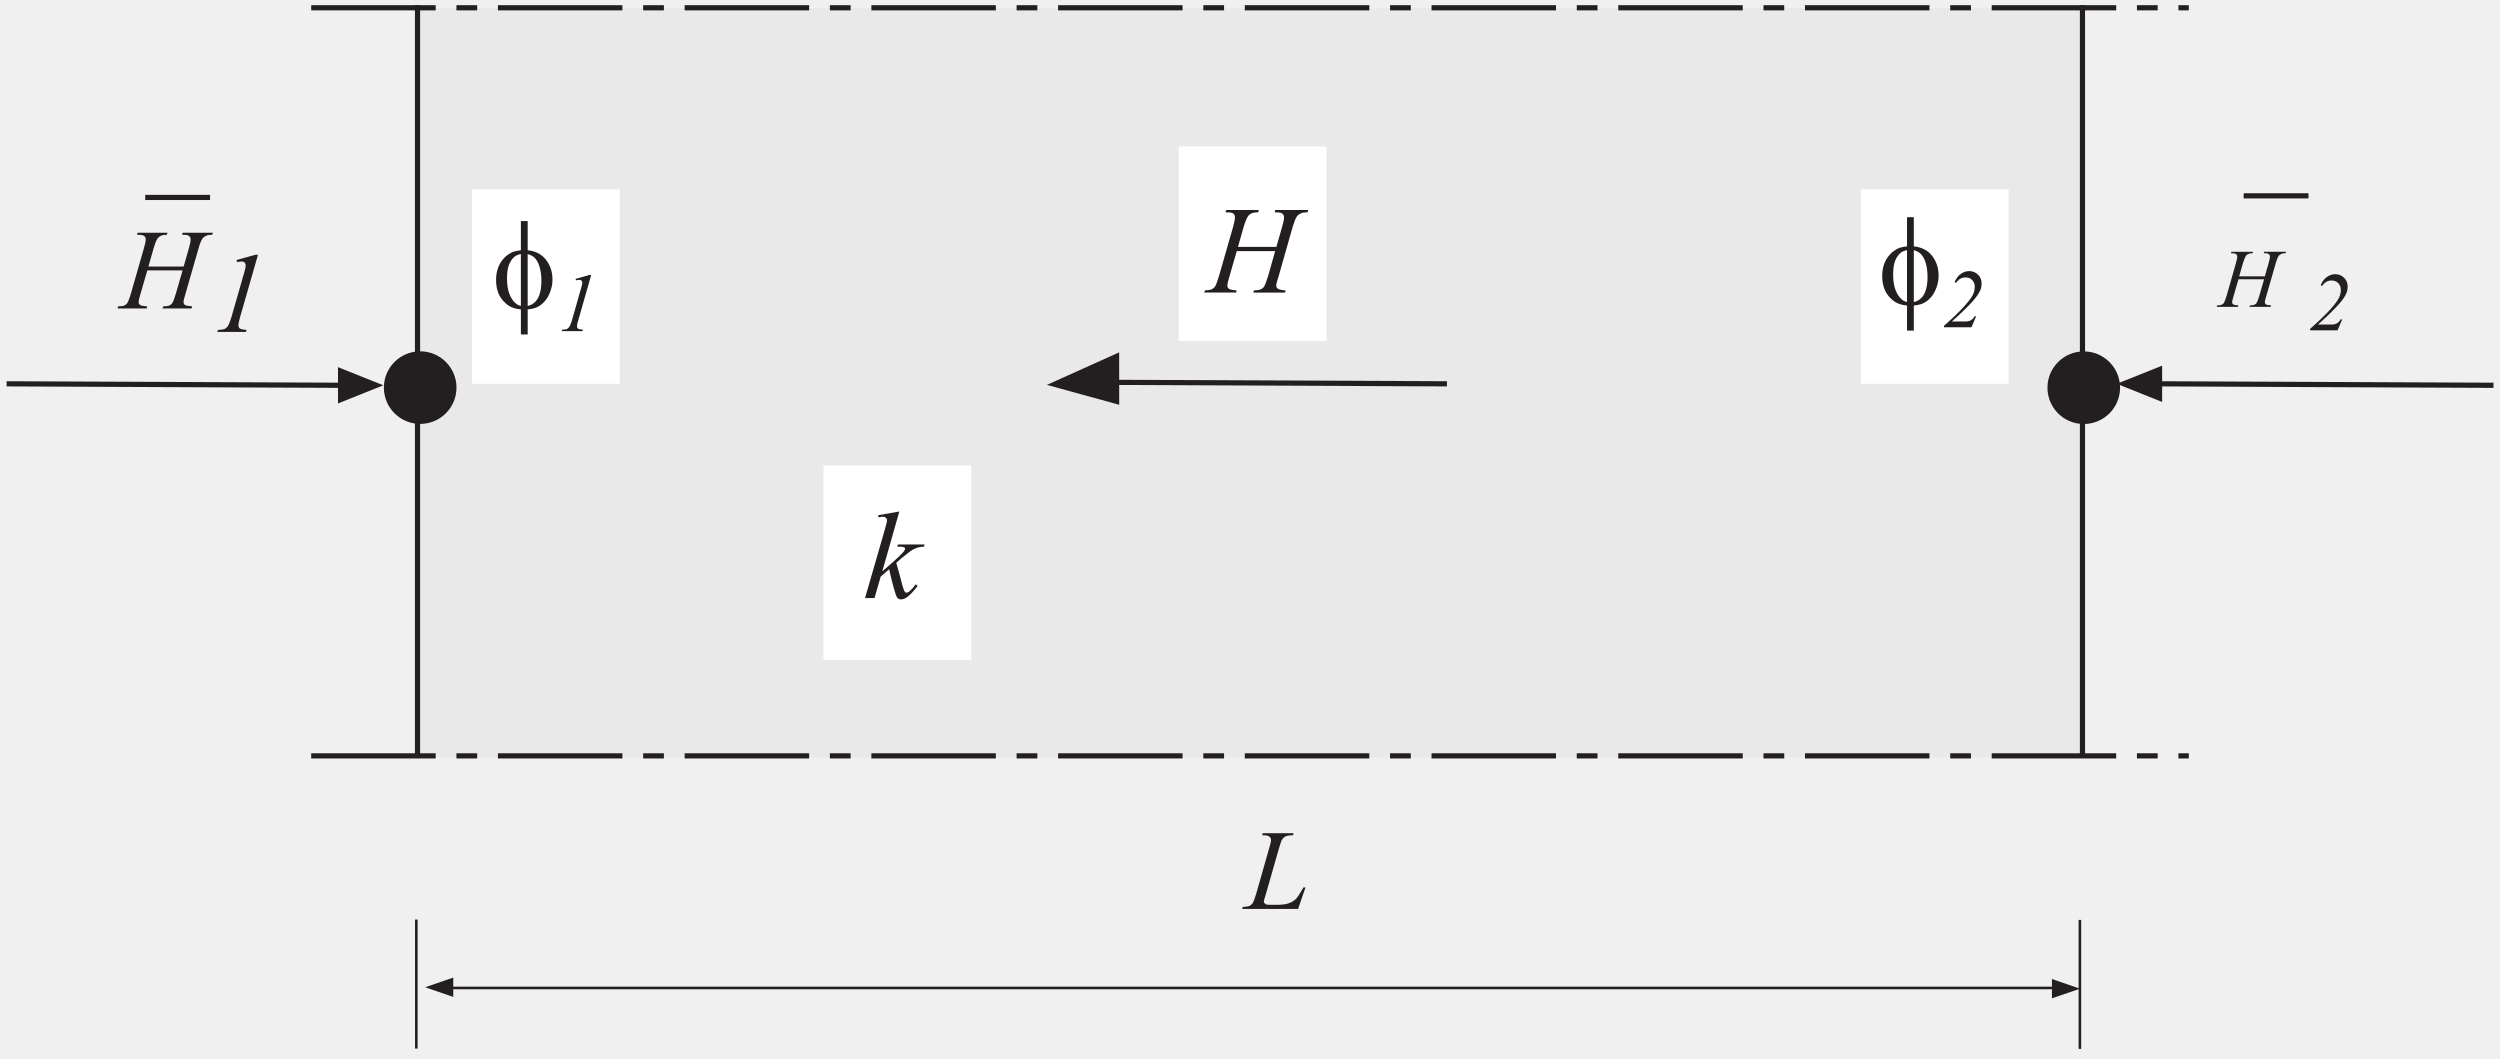
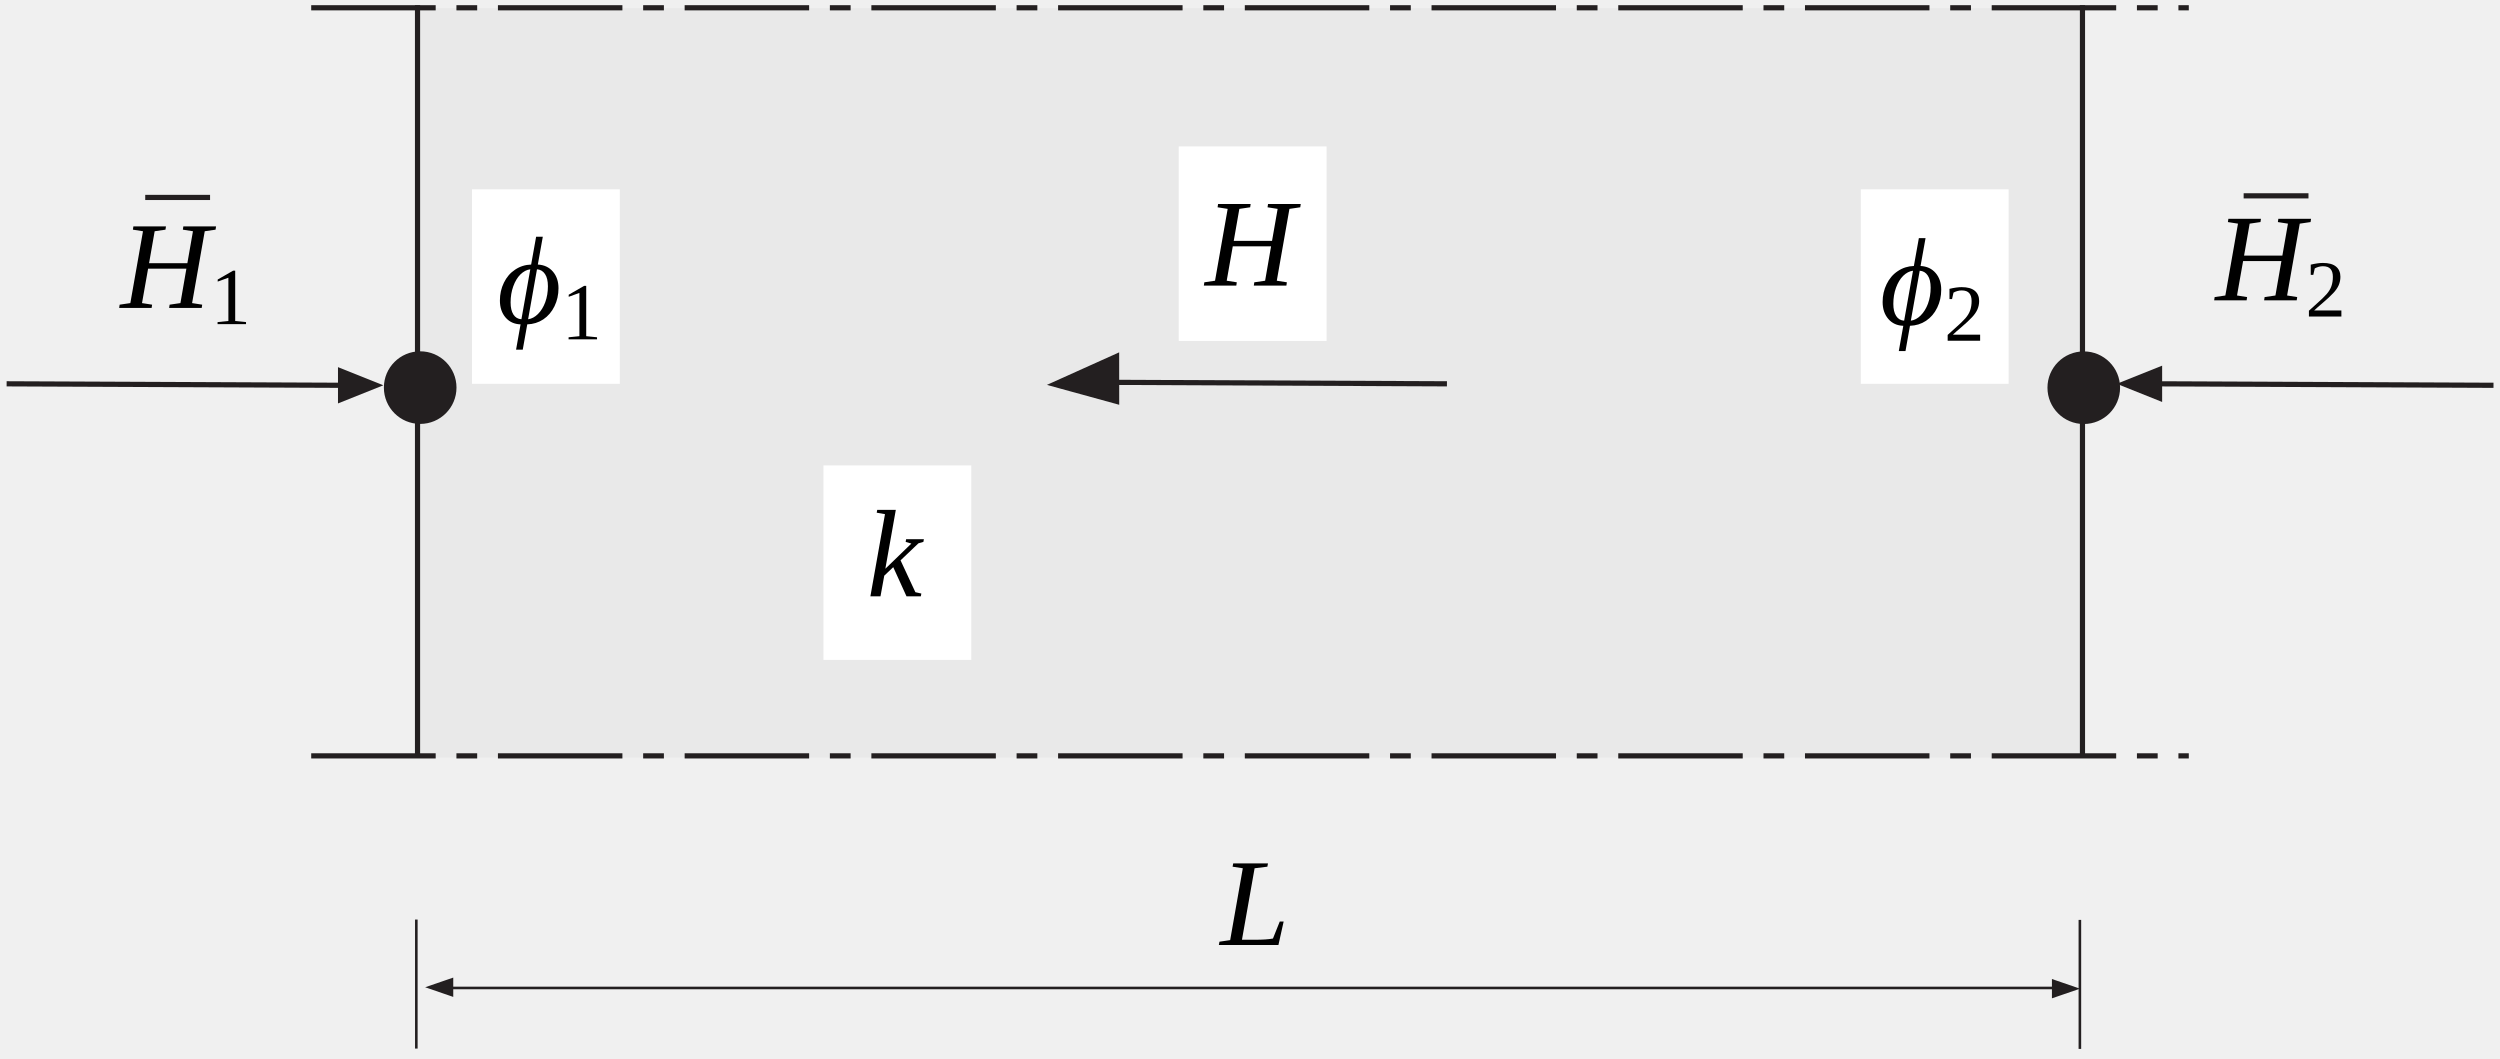
<svg xmlns="http://www.w3.org/2000/svg" version="1.1" id="svg1" width="321.333" height="136" viewBox="0 0 321.333 136">
  <defs id="defs1" />
  <g id="g1">
    <path id="path1" d="M 405,1012.17 H 2005 V 289.668 H 405 v 722.502" style="fill:#e9e9e9;fill-opacity:1;fill-rule:nonzero;stroke:none" transform="matrix(0.1333333,0,0,-0.1333333,0,136)" />
    <path id="path2" d="m 1793.81,837.5 h 142.5 V 650 h -142.5 v 187.5" style="fill:#ffffff;fill-opacity:1;fill-rule:nonzero;stroke:none" transform="matrix(0.1333333,0,0,-0.1333333,0,136)" />
    <path id="path3" d="m 1136.31,878.84 h 142.5 v -187.5 h -142.5 v 187.5" style="fill:#ffffff;fill-opacity:1;fill-rule:nonzero;stroke:none" transform="matrix(0.1333333,0,0,-0.1333333,0,136)" />
    <path id="path4" d="m 793.809,571.34 h 142.5 v -187.5 h -142.5 v 187.5" style="fill:#ffffff;fill-opacity:1;fill-rule:nonzero;stroke:none" transform="matrix(0.1333333,0,0,-0.1333333,0,136)" />
    <path id="path5" d="M 455,837.5 H 597.5 V 650 H 455 v 187.5" style="fill:#ffffff;fill-opacity:1;fill-rule:nonzero;stroke:none" transform="matrix(0.1333333,0,0,-0.1333333,0,136)" />
    <path id="path6" d="M 2005,133.227 V 8.852" style="fill:none;stroke:#231f20;stroke-width:2.5;stroke-linecap:butt;stroke-linejoin:miter;stroke-miterlimit:3.864;stroke-dasharray:none;stroke-opacity:1" transform="matrix(0.1333333,0,0,-0.1333333,0,136)" />
    <path id="path7" d="M 401.336,133.551 V 9.176" style="fill:none;stroke:#231f20;stroke-width:2.5;stroke-linecap:butt;stroke-linejoin:miter;stroke-miterlimit:3.864;stroke-dasharray:none;stroke-opacity:1" transform="matrix(0.1333333,0,0,-0.1333333,0,136)" />
    <path id="path8" d="M 435,67.602 H 1980" style="fill:none;stroke:#231f20;stroke-width:2.5;stroke-linecap:butt;stroke-linejoin:miter;stroke-miterlimit:3.864;stroke-dasharray:none;stroke-opacity:1" transform="matrix(0.1333333,0,0,-0.1333333,0,136)" />
    <path id="path9" d="m 435.688,60.727 -22,7.566 22,7.559 z" style="fill:#231f20;fill-opacity:1;fill-rule:nonzero;stroke:#231f20;stroke-width:2.5;stroke-linecap:butt;stroke-linejoin:miter;stroke-miterlimit:3.864;stroke-dasharray:none;stroke-opacity:1" transform="matrix(0.1333333,0,0,-0.1333333,0,136)" />
    <path id="path10" d="m 1979.31,74.477 22,-7.562 -22,-7.559 z" style="fill:#231f20;fill-opacity:1;fill-rule:nonzero;stroke:#231f20;stroke-width:2.5;stroke-linecap:butt;stroke-linejoin:miter;stroke-miterlimit:3.864;stroke-dasharray:none;stroke-opacity:1" transform="matrix(0.1333333,0,0,-0.1333333,0,136)" />
-     <path id="path11" d="m 2.695,-4.042 h 3.398 l 0.516,-1.805 c 0.105,-0.352 0.152,-0.621 0.152,-0.809 0,-0.105 -0.012,-0.176 -0.07,-0.246 -0.047,-0.059 -0.105,-0.117 -0.199,-0.152 -0.094,-0.035 -0.27,-0.047 -0.551,-0.047 l 0.059,-0.199 H 8.917 l -0.07,0.199 c -0.258,0 -0.434,0.023 -0.551,0.082 -0.176,0.07 -0.305,0.176 -0.387,0.281 -0.117,0.176 -0.246,0.48 -0.363,0.891 l -1.301,4.523 c -0.105,0.328 -0.164,0.574 -0.164,0.715 0,0.129 0.059,0.211 0.141,0.281 0.105,0.059 0.34,0.105 0.691,0.129 L 6.855,9.984375e-4 H 4.054 L 4.124,-0.198 c 0.293,-0.012 0.48,-0.035 0.562,-0.07 0.141,-0.07 0.258,-0.152 0.305,-0.246 0.105,-0.141 0.211,-0.457 0.352,-0.914 L 5.988,-3.667 H 2.589 l -0.68,2.344 c -0.094,0.328 -0.152,0.562 -0.152,0.715 0,0.129 0.047,0.211 0.141,0.281 0.094,0.059 0.328,0.105 0.68,0.129 L 2.531,9.984375e-4 h -2.813 l 0.059,-0.199 c 0.293,-0.012 0.48,-0.035 0.574,-0.07 0.141,-0.07 0.246,-0.152 0.305,-0.246 0.105,-0.152 0.211,-0.457 0.352,-0.914 l 1.266,-4.418 c 0.105,-0.363 0.164,-0.621 0.164,-0.809 0,-0.105 -0.023,-0.176 -0.07,-0.246 -0.047,-0.059 -0.117,-0.117 -0.211,-0.152 -0.094,-0.035 -0.281,-0.047 -0.563,-0.047 l 0.07,-0.199 h 2.871 l -0.059,0.199 c -0.234,0 -0.422,0.023 -0.539,0.082 -0.164,0.07 -0.281,0.164 -0.363,0.281 -0.105,0.152 -0.234,0.457 -0.363,0.891 z M 13.259,-5.173 11.525,0.862 c -0.094,0.352 -0.152,0.598 -0.152,0.762 0,0.129 0.047,0.234 0.129,0.305 0.105,0.07 0.316,0.117 0.656,0.141 l -0.059,0.199 H 9.333 l 0.082,-0.199 c 0.281,-0.012 0.48,-0.035 0.574,-0.07 0.152,-0.059 0.258,-0.152 0.34,-0.258 0.117,-0.164 0.234,-0.469 0.363,-0.879 l 1.242,-4.336 c 0.07,-0.27 0.117,-0.41 0.117,-0.457 0.012,-0.059 0.023,-0.129 0.023,-0.199 0,-0.129 -0.035,-0.223 -0.094,-0.293 -0.082,-0.07 -0.164,-0.105 -0.293,-0.105 -0.082,0 -0.234,0.023 -0.434,0.059 l -0.07,-0.199 1.816,-0.504 z M 113.525,57.889 h -5.402 l 0.082,-0.199 c 0.281,-0.012 0.48,-0.035 0.574,-0.07 0.152,-0.059 0.258,-0.152 0.34,-0.246 0.105,-0.164 0.223,-0.469 0.352,-0.891 l 1.266,-4.453 c 0.117,-0.363 0.176,-0.633 0.176,-0.797 0,-0.141 -0.059,-0.246 -0.164,-0.316 -0.094,-0.082 -0.27,-0.129 -0.551,-0.129 -0.059,0 -0.105,0 -0.141,0 l 0.059,-0.199 h 2.965 l -0.035,0.199 c -0.34,0 -0.574,0.035 -0.715,0.105 -0.141,0.059 -0.258,0.164 -0.352,0.316 -0.07,0.094 -0.164,0.398 -0.316,0.902 l -1.277,4.465 c -0.105,0.305 -0.164,0.504 -0.164,0.621 0,0.07 0.059,0.152 0.164,0.223 0.047,0.047 0.188,0.07 0.41,0.07 h 0.715 c 0.516,0 0.938,-0.059 1.242,-0.199 0.223,-0.082 0.434,-0.234 0.621,-0.422 0.094,-0.117 0.27,-0.375 0.527,-0.809 l 0.141,-0.246 h 0.199 z m 0,0" style="fill:#231f20;fill-opacity:1;fill-rule:nonzero;stroke:none" aria-label="H&#10;1&#10;L" transform="matrix(1.333333,0,0,1.333333,15.4812,39.6432)" />
    <path id="path12" d="M 300,1012.5 H 2110" style="fill:none;stroke:#231f20;stroke-width:5;stroke-linecap:butt;stroke-linejoin:miter;stroke-miterlimit:3.864;stroke-dasharray:120, 20, 20, 20;stroke-dashoffset:0;stroke-opacity:1" transform="matrix(0.1333333,0,0,-0.1333333,0,136)" />
    <path id="path13" d="M 300,291.34 H 2110" style="fill:none;stroke:#231f20;stroke-width:5;stroke-linecap:butt;stroke-linejoin:miter;stroke-miterlimit:3.864;stroke-dasharray:120, 20, 20, 20;stroke-dashoffset:0;stroke-opacity:1" transform="matrix(0.1333333,0,0,-0.1333333,0,136)" />
    <path id="path14" d="m 1975,646.25 c 0,18.641 15.11,33.75 33.75,33.75 18.64,0 33.75,-15.109 33.75,-33.75 0,-18.641 -15.11,-33.75 -33.75,-33.75 -18.64,0 -33.75,15.109 -33.75,33.75" style="fill:#231f20;fill-opacity:1;fill-rule:nonzero;stroke:none" transform="matrix(0.1333333,0,0,-0.1333333,0,136)" />
    <path id="path15" d="m 1975,646.25 c 0,18.641 15.11,33.75 33.75,33.75 18.64,0 33.75,-15.109 33.75,-33.75 0,-18.641 -15.11,-33.75 -33.75,-33.75 -18.64,0 -33.75,15.109 -33.75,33.75 z" style="fill:none;stroke:#231f20;stroke-width:2.5;stroke-linecap:butt;stroke-linejoin:miter;stroke-miterlimit:3.864;stroke-dasharray:none;stroke-opacity:1" transform="matrix(0.1333333,0,0,-0.1333333,0,136)" />
    <path id="path16" d="m 371.309,646.34 c 0,18.64 15.109,33.75 33.75,33.75 18.636,0 33.75,-15.11 33.75,-33.75 0,-18.641 -15.114,-33.75 -33.75,-33.75 -18.641,0 -33.75,15.109 -33.75,33.75" style="fill:#231f20;fill-opacity:1;fill-rule:nonzero;stroke:none" transform="matrix(0.1333333,0,0,-0.1333333,0,136)" />
    <path id="path17" d="m 371.309,646.34 c 0,18.64 15.109,33.75 33.75,33.75 18.636,0 33.75,-15.11 33.75,-33.75 0,-18.641 -15.114,-33.75 -33.75,-33.75 -18.641,0 -33.75,15.109 -33.75,33.75 z" style="fill:none;stroke:#231f20;stroke-width:2.5;stroke-linecap:butt;stroke-linejoin:miter;stroke-miterlimit:3.864;stroke-dasharray:none;stroke-opacity:1" transform="matrix(0.1333333,0,0,-0.1333333,0,136)" />
    <path id="path18" d="M 402.5,1015 V 292.5" style="fill:none;stroke:#231f20;stroke-width:5;stroke-linecap:butt;stroke-linejoin:miter;stroke-miterlimit:3.864;stroke-dasharray:none;stroke-opacity:1" transform="matrix(0.1333333,0,0,-0.1333333,0,136)" />
    <path id="path19" d="M 2007.5,1015 V 292.5" style="fill:none;stroke:#231f20;stroke-width:5;stroke-linecap:butt;stroke-linejoin:miter;stroke-miterlimit:3.864;stroke-dasharray:none;stroke-opacity:1" transform="matrix(0.1333333,0,0,-0.1333333,0,136)" />
    <path id="path20" d="m 1072.66,655.102 h 4.84" style="fill:none;stroke:#231f20;stroke-width:10.001;stroke-linecap:butt;stroke-linejoin:miter;stroke-miterlimit:3.864;stroke-dasharray:none;stroke-opacity:1" transform="matrix(0.1333333,0,0,-0.1333333,0,136)" />
    <path id="path21" d="m 1073.91,636.352 -50,13.75 49.97,22.503 z" style="fill:#231f20;fill-opacity:1;fill-rule:nonzero;stroke:#231f20;stroke-width:10.001;stroke-linecap:butt;stroke-linejoin:miter;stroke-miterlimit:3.864;stroke-dasharray:none;stroke-opacity:1" transform="matrix(0.1333333,0,0,-0.1333333,0,136)" />
    <path id="path22" d="M 1072.5,651.418 1394.85,650" style="fill:none;stroke:#231f20;stroke-width:5;stroke-linecap:butt;stroke-linejoin:miter;stroke-miterlimit:3.864;stroke-dasharray:none;stroke-opacity:1" transform="matrix(0.1333333,0,0,-0.1333333,0,136)" />
    <path id="path23" d="m 2081.38,650 322.35,-1.418" style="fill:none;stroke:#231f20;stroke-width:5;stroke-linecap:butt;stroke-linejoin:miter;stroke-miterlimit:3.864;stroke-dasharray:none;stroke-opacity:1" transform="matrix(0.1333333,0,0,-0.1333333,0,136)" />
    <path id="path24" d="m 2084.3,650 v -17.5 l -43.75,17.5 43.75,17.5 V 650" style="fill:#231f20;fill-opacity:1;fill-rule:evenodd;stroke:none" transform="matrix(0.1333333,0,0,-0.1333333,0,136)" />
    <path id="path25" d="M 328.73,648.582 6.383,650" style="fill:none;stroke:#231f20;stroke-width:5;stroke-linecap:butt;stroke-linejoin:miter;stroke-miterlimit:3.864;stroke-dasharray:none;stroke-opacity:1" transform="matrix(0.1333333,0,0,-0.1333333,0,136)" />
    <path id="path26" d="m 325.813,648.582 v 17.5 l 43.75,-17.5 -43.75,-17.5 v 17.5" style="fill:#231f20;fill-opacity:1;fill-rule:evenodd;stroke:none" transform="matrix(0.1333333,0,0,-0.1333333,0,136)" />
    <path id="path27" d="m 140,829.668 h 62.5" style="fill:none;stroke:#231f20;stroke-width:5;stroke-linecap:butt;stroke-linejoin:miter;stroke-miterlimit:3.864;stroke-dasharray:none;stroke-opacity:1" transform="matrix(0.1333333,0,0,-0.1333333,0,136)" />
-     <g id="g27" aria-label="f&#10;1&#10;f&#10;2&#10;H&#10;2" transform="matrix(1.333333,0,0,1.333333,63.19733,39.538)">
-       <path id="path28" d="m 3.47,-5.53 c 0.773,0.082 1.371,0.398 1.77,0.926 0.41,0.527 0.621,1.16 0.621,1.898 0,0.328 -0.047,0.668 -0.152,0.984 -0.094,0.305 -0.223,0.586 -0.375,0.82 -0.164,0.246 -0.34,0.434 -0.527,0.586 -0.211,0.164 -0.41,0.281 -0.656,0.363 -0.164,0.047 -0.387,0.094 -0.68,0.129 V 2.591 h -0.656 V 0.177 c -0.598,-0.059 -1.078,-0.234 -1.43,-0.562 -0.645,-0.539 -0.961,-1.289 -0.961,-2.262 0,-0.387 0.047,-0.738 0.141,-1.043 0.094,-0.305 0.234,-0.574 0.398,-0.809 0.164,-0.223 0.352,-0.422 0.551,-0.562 0.188,-0.141 0.41,-0.27 0.621,-0.34 0.176,-0.047 0.387,-0.094 0.68,-0.129 v -2.812 h 0.656 z m -0.656,0.363 c -0.27,0.059 -0.457,0.141 -0.598,0.246 -0.223,0.188 -0.398,0.434 -0.539,0.762 -0.129,0.328 -0.199,0.773 -0.199,1.324 0,0.633 0.082,1.137 0.234,1.523 0.164,0.398 0.352,0.703 0.598,0.891 0.105,0.105 0.27,0.199 0.504,0.258 z m 0.656,5.004 c 0.234,-0.047 0.422,-0.141 0.551,-0.246 0.258,-0.176 0.434,-0.445 0.562,-0.773 0.129,-0.34 0.211,-0.797 0.211,-1.395 0,-0.539 -0.07,-1.008 -0.188,-1.383 -0.117,-0.387 -0.281,-0.668 -0.504,-0.879 -0.141,-0.129 -0.363,-0.246 -0.633,-0.328 z m 0,0" style="fill:#231f20;fill-opacity:1;fill-rule:nonzero;stroke:none" />
-       <path id="path29" d="M 9.593,-3.146 8.339,1.249 C 8.257,1.495 8.222,1.682 8.222,1.8 c 0,0.094 0.035,0.176 0.094,0.223 0.07,0.047 0.223,0.082 0.48,0.105 L 8.749,2.268 H 6.746 L 6.792,2.128 C 7.003,2.116 7.144,2.104 7.214,2.081 7.331,2.034 7.402,1.964 7.46,1.882 7.554,1.764 7.636,1.554 7.73,1.249 l 0.902,-3.164 c 0.059,-0.188 0.082,-0.293 0.082,-0.328 0.012,-0.047 0.023,-0.094 0.023,-0.152 0,-0.082 -0.023,-0.152 -0.07,-0.199 -0.059,-0.059 -0.129,-0.082 -0.211,-0.082 -0.07,0 -0.176,0.012 -0.316,0.047 l -0.059,-0.141 1.324,-0.375 z m 0,0" style="fill:#231f20;fill-opacity:1;fill-rule:nonzero;stroke:none" />
-       <path id="path30" d="m 137.093,-5.905 c 0.773,0.082 1.371,0.398 1.77,0.926 0.41,0.527 0.621,1.16 0.621,1.898 0,0.328 -0.047,0.668 -0.152,0.984 -0.094,0.305 -0.223,0.586 -0.375,0.82 -0.164,0.246 -0.34,0.434 -0.527,0.586 -0.211,0.164 -0.41,0.281 -0.656,0.363 -0.164,0.047 -0.387,0.094 -0.68,0.129 V 2.216 h -0.656 v -2.414 c -0.598,-0.059 -1.078,-0.234 -1.43,-0.562 -0.645,-0.539 -0.961,-1.289 -0.961,-2.262 0,-0.387 0.047,-0.738 0.141,-1.043 0.094,-0.305 0.234,-0.574 0.398,-0.809 0.164,-0.223 0.352,-0.422 0.551,-0.562 0.188,-0.141 0.41,-0.27 0.621,-0.34 0.176,-0.047 0.387,-0.094 0.68,-0.129 v -2.812 h 0.656 z m -0.656,0.363 c -0.27,0.059 -0.457,0.141 -0.598,0.246 -0.223,0.188 -0.398,0.434 -0.539,0.762 -0.129,0.328 -0.199,0.773 -0.199,1.324 0,0.633 0.082,1.137 0.234,1.523 0.164,0.398 0.352,0.703 0.598,0.891 0.105,0.105 0.27,0.199 0.504,0.258 z m 0.656,5.004 c 0.234,-0.047 0.422,-0.141 0.551,-0.246 0.258,-0.176 0.434,-0.445 0.562,-0.773 0.129,-0.34 0.211,-0.797 0.211,-1.395 0,-0.539 -0.07,-1.008 -0.188,-1.383 -0.117,-0.387 -0.281,-0.668 -0.504,-0.879 -0.141,-0.129 -0.363,-0.246 -0.633,-0.328 z m 0,0" style="fill:#231f20;fill-opacity:1;fill-rule:nonzero;stroke:none" />
-       <path id="path31" d="m 142.654,1.893 h -2.648 V 1.753 c 1.348,-1.184 2.227,-2.109 2.66,-2.777 0.199,-0.305 0.305,-0.633 0.305,-0.973 0,-0.27 -0.082,-0.492 -0.258,-0.668 -0.164,-0.164 -0.375,-0.246 -0.645,-0.246 -0.363,0 -0.668,0.176 -0.902,0.527 l -0.141,-0.07 c 0.141,-0.34 0.328,-0.598 0.586,-0.785 0.258,-0.188 0.527,-0.281 0.832,-0.281 0.328,0 0.609,0.117 0.844,0.352 0.234,0.223 0.34,0.504 0.34,0.832 0,0.234 -0.035,0.445 -0.117,0.645 -0.129,0.305 -0.363,0.645 -0.691,1.02 -0.516,0.586 -1.195,1.242 -2.051,2.004 h 1.348 c 0.211,0 0.387,-0.059 0.527,-0.141 0.129,-0.094 0.234,-0.199 0.293,-0.352 h 0.164 z m 25.805,-4.91 h 2.473 l 0.375,-1.312 c 0.082,-0.258 0.117,-0.457 0.117,-0.586 0,-0.07 -0.012,-0.129 -0.059,-0.176 -0.023,-0.047 -0.082,-0.094 -0.141,-0.117 -0.07,-0.023 -0.199,-0.035 -0.398,-0.035 l 0.035,-0.141 h 2.121 l -0.047,0.141 c -0.188,0 -0.316,0.023 -0.398,0.059 -0.129,0.059 -0.223,0.129 -0.281,0.211 -0.082,0.129 -0.176,0.34 -0.258,0.645 l -0.949,3.293 c -0.082,0.246 -0.117,0.422 -0.117,0.516 0,0.094 0.035,0.152 0.105,0.211 0.07,0.047 0.234,0.07 0.492,0.094 l -0.035,0.141 h -2.051 l 0.059,-0.141 c 0.211,-0.012 0.34,-0.023 0.41,-0.059 0.105,-0.047 0.188,-0.105 0.223,-0.176 0.07,-0.105 0.152,-0.328 0.258,-0.668 l 0.469,-1.617 h -2.473 l -0.492,1.699 c -0.07,0.234 -0.117,0.41 -0.117,0.516 0,0.094 0.035,0.152 0.105,0.211 0.07,0.047 0.234,0.07 0.492,0.094 l -0.035,0.141 h -2.051 l 0.047,-0.141 c 0.211,-0.012 0.352,-0.023 0.422,-0.059 0.105,-0.047 0.176,-0.105 0.223,-0.176 0.07,-0.117 0.152,-0.328 0.258,-0.668 l 0.914,-3.211 c 0.082,-0.258 0.117,-0.457 0.117,-0.586 0,-0.07 -0.012,-0.129 -0.047,-0.176 -0.035,-0.047 -0.082,-0.094 -0.152,-0.117 -0.07,-0.023 -0.211,-0.035 -0.41,-0.035 l 0.047,-0.141 h 2.086 l -0.035,0.141 c -0.176,0 -0.305,0.023 -0.387,0.059 -0.129,0.047 -0.211,0.117 -0.27,0.211 -0.082,0.117 -0.164,0.328 -0.27,0.645 z m 9.483,5.209 h -2.648 v -0.141 c 1.348,-1.184 2.227,-2.109 2.66,-2.777 0.199,-0.305 0.305,-0.633 0.305,-0.973 0,-0.27 -0.082,-0.492 -0.258,-0.668 -0.164,-0.164 -0.375,-0.246 -0.645,-0.246 -0.363,0 -0.668,0.176 -0.902,0.527 l -0.141,-0.07 c 0.141,-0.34 0.328,-0.598 0.586,-0.785 0.258,-0.188 0.527,-0.281 0.832,-0.281 0.328,0 0.609,0.117 0.844,0.352 0.234,0.223 0.34,0.504 0.34,0.832 0,0.234 -0.035,0.445 -0.117,0.645 -0.129,0.305 -0.363,0.645 -0.691,1.02 -0.516,0.586 -1.195,1.242 -2.051,2.004 h 1.348 c 0.211,0 0.387,-0.059 0.527,-0.141 0.129,-0.094 0.234,-0.199 0.293,-0.352 h 0.164 z m 0,0" style="fill:#231f20;fill-opacity:1;fill-rule:nonzero;stroke:none" />
-     </g>
    <path id="path32" d="m 2162.87,831.211 h 62.5" style="fill:none;stroke:#231f20;stroke-width:5;stroke-linecap:butt;stroke-linejoin:miter;stroke-miterlimit:3.864;stroke-dasharray:none;stroke-opacity:1" transform="matrix(0.1333333,0,0,-0.1333333,0,136)" />
-     <path id="path33" d="m 2.943,-4.405 h 3.703 l 0.562,-1.969 c 0.117,-0.387 0.176,-0.68 0.176,-0.891 0,-0.105 -0.023,-0.188 -0.082,-0.258 -0.059,-0.07 -0.129,-0.129 -0.223,-0.164 -0.105,-0.035 -0.293,-0.047 -0.598,-0.047 l 0.059,-0.223 h 3.176 l -0.07,0.223 c -0.27,0 -0.469,0.023 -0.598,0.082 -0.188,0.082 -0.34,0.188 -0.422,0.305 -0.129,0.199 -0.258,0.516 -0.398,0.973 l -1.406,4.934 c -0.129,0.363 -0.188,0.621 -0.188,0.785 0,0.129 0.059,0.223 0.164,0.293 0.105,0.07 0.352,0.129 0.738,0.152 l -0.059,0.211 H 4.419 l 0.082,-0.211 c 0.316,-0.012 0.516,-0.047 0.609,-0.094 0.164,-0.07 0.281,-0.152 0.34,-0.258 0.105,-0.152 0.223,-0.492 0.387,-0.996 l 0.691,-2.438 h -3.703 l -0.738,2.555 c -0.105,0.352 -0.164,0.609 -0.164,0.785 0,0.129 0.047,0.223 0.152,0.293 0.094,0.07 0.352,0.129 0.738,0.152 l -0.047,0.211 h -3.082 l 0.082,-0.211 c 0.305,-0.012 0.516,-0.047 0.621,-0.094 0.152,-0.07 0.258,-0.152 0.328,-0.258 0.117,-0.164 0.234,-0.492 0.387,-0.996 l 1.383,-4.816 c 0.105,-0.398 0.164,-0.68 0.164,-0.891 0,-0.105 -0.023,-0.188 -0.07,-0.258 -0.047,-0.07 -0.117,-0.129 -0.223,-0.164 -0.117,-0.035 -0.316,-0.047 -0.621,-0.047 l 0.082,-0.223 h 3.129 l -0.059,0.223 c -0.27,0 -0.457,0.023 -0.586,0.082 -0.188,0.07 -0.316,0.176 -0.398,0.305 -0.117,0.176 -0.258,0.492 -0.398,0.973 z M -29.703,21.106 l -1.641,5.766 0.656,-0.562 c 0.727,-0.633 1.195,-1.078 1.43,-1.371 0.07,-0.094 0.105,-0.176 0.105,-0.223 0,-0.047 -0.012,-0.082 -0.035,-0.117 -0.023,-0.035 -0.07,-0.059 -0.141,-0.07 -0.082,-0.023 -0.199,-0.035 -0.363,-0.035 h -0.211 l 0.07,-0.211 h 2.566 l -0.059,0.211 c -0.293,0.012 -0.562,0.059 -0.762,0.141 -0.211,0.082 -0.422,0.199 -0.621,0.352 -0.398,0.305 -0.645,0.504 -0.773,0.609 l -0.516,0.457 c 0.082,0.281 0.199,0.68 0.328,1.172 0.199,0.832 0.352,1.324 0.422,1.488 0.07,0.152 0.152,0.223 0.223,0.223 0.07,0 0.141,-0.035 0.246,-0.094 0.199,-0.164 0.422,-0.387 0.645,-0.715 l 0.199,0.152 c -0.41,0.539 -0.75,0.879 -0.984,1.055 -0.211,0.164 -0.422,0.246 -0.609,0.246 -0.164,0 -0.293,-0.059 -0.387,-0.176 -0.152,-0.246 -0.41,-1.137 -0.773,-2.73 l -0.809,0.703 -0.598,2.074 h -0.914 l 1.934,-6.691 0.152,-0.574 c 0.023,-0.094 0.035,-0.176 0.035,-0.246 0,-0.094 -0.035,-0.164 -0.105,-0.223 -0.07,-0.07 -0.176,-0.105 -0.305,-0.105 -0.094,0 -0.234,0.023 -0.422,0.059 l -0.012,-0.211 z m 0,0" style="fill:#231f20;fill-opacity:1;fill-rule:nonzero;stroke:none" aria-label="H&#10;k" transform="matrix(1.333333,0,0,1.333333,155.1973,37.60413)" />
+     <text xml:space="preserve" style="font-style:italic;font-variant:normal;font-weight:normal;font-stretch:normal;font-size:16px;font-family:'Times New Roman';-inkscape-font-specification:'Times New Roman, Italic';font-variant-ligatures:normal;font-variant-caps:normal;font-variant-numeric:normal;font-variant-east-asian:normal;fill:#000000" x="156.851" y="121.461" id="text5-1-4-7">
+       <tspan id="tspan5-25-8-9" x="156.851" y="121.461">L</tspan>
+     </text>
+     <text xml:space="preserve" style="font-style:italic;font-variant:normal;font-weight:normal;font-stretch:normal;font-size:16px;font-family:'Times New Roman';-inkscape-font-specification:'Times New Roman, Italic';font-variant-ligatures:normal;font-variant-caps:normal;font-variant-numeric:normal;font-variant-east-asian:normal;fill:#000000" x="15.487" y="39.581" id="text5-1-1">
+       <tspan id="tspan5-25-01" x="15.487" y="39.581">H<tspan style="font-style:normal;font-variant:normal;font-weight:normal;font-stretch:normal;font-size:10.4px;font-family:'Times New Roman';-inkscape-font-specification:'Times New Roman, Normal';font-variant-ligatures:normal;font-variant-caps:normal;font-variant-numeric:normal;font-variant-east-asian:normal;baseline-shift:sub" id="tspan9-1-99">1</tspan>
+       </tspan>
+     </text>
+     <text xml:space="preserve" style="font-style:italic;font-variant:normal;font-weight:normal;font-stretch:normal;font-size:16px;font-family:'Times New Roman';-inkscape-font-specification:'Times New Roman, Italic';font-variant-ligatures:normal;font-variant-caps:normal;font-variant-numeric:normal;font-variant-east-asian:normal;fill:#000000" x="284.764" y="38.606" id="text5-1-1-8">
+       <tspan id="tspan5-25-01-7" x="284.764" y="38.606">H<tspan style="font-style:normal;font-variant:normal;font-weight:normal;font-stretch:normal;font-size:10.4px;font-family:'Times New Roman';-inkscape-font-specification:'Times New Roman, Normal';font-variant-ligatures:normal;font-variant-caps:normal;font-variant-numeric:normal;font-variant-east-asian:normal;baseline-shift:sub" id="tspan9-1-99-2">2</tspan>
+       </tspan>
+     </text>
+     <text xml:space="preserve" style="font-style:italic;font-variant:normal;font-weight:normal;font-stretch:normal;font-size:16px;font-family:'Times New Roman';-inkscape-font-specification:'Times New Roman, Italic';font-variant-ligatures:normal;font-variant-caps:normal;font-variant-numeric:normal;font-variant-east-asian:normal;fill:#000000" x="154.905" y="36.707" id="text5-1-4-7-8">
+       <tspan id="tspan5-25-8-9-7" x="154.905" y="36.707">H</tspan>
+     </text>
+     <text xml:space="preserve" style="font-style:italic;font-variant:normal;font-weight:normal;font-stretch:normal;font-size:16px;font-family:'Times New Roman';-inkscape-font-specification:'Times New Roman, Italic';font-variant-ligatures:normal;font-variant-caps:normal;font-variant-numeric:normal;font-variant-east-asian:normal;fill:#000000" x="111.407" y="76.647" id="text5-1-4-7-8-0">
+       <tspan id="tspan5-25-8-9-7-7" x="111.407" y="76.647">k</tspan>
+     </text>
+     <text xml:space="preserve" style="font-style:italic;font-variant:normal;font-weight:normal;font-stretch:normal;font-size:16px;font-family:'Times New Roman';-inkscape-font-specification:'Times New Roman, Italic';font-variant-ligatures:normal;font-variant-caps:normal;font-variant-numeric:normal;font-variant-east-asian:normal;fill:#000000" x="63.88" y="41.534" id="text5-1-1-6">
+       <tspan id="tspan5-25-01-79" x="63.88" y="41.534">ϕ<tspan style="font-style:normal;font-variant:normal;font-weight:normal;font-stretch:normal;font-size:10.4px;font-family:'Times New Roman';-inkscape-font-specification:'Times New Roman, Normal';font-variant-ligatures:normal;font-variant-caps:normal;font-variant-numeric:normal;font-variant-east-asian:normal;baseline-shift:sub" id="tspan9-1-99-26">1</tspan>
+       </tspan>
+     </text>
+     <text xml:space="preserve" style="font-style:italic;font-variant:normal;font-weight:normal;font-stretch:normal;font-size:16px;font-family:'Times New Roman';-inkscape-font-specification:'Times New Roman, Italic';font-variant-ligatures:normal;font-variant-caps:normal;font-variant-numeric:normal;font-variant-east-asian:normal;fill:#000000" x="241.607" y="41.718" id="text5-1-1-6-8">
+       <tspan id="tspan5-25-01-79-6" x="241.607" y="41.718">ϕ<tspan style="font-style:normal;font-variant:normal;font-weight:normal;font-stretch:normal;font-size:10.4px;font-family:'Times New Roman';-inkscape-font-specification:'Times New Roman, Normal';font-variant-ligatures:normal;font-variant-caps:normal;font-variant-numeric:normal;font-variant-east-asian:normal;baseline-shift:sub" id="tspan9-1-99-26-2">2</tspan>
+       </tspan>
+     </text>
  </g>
</svg>
